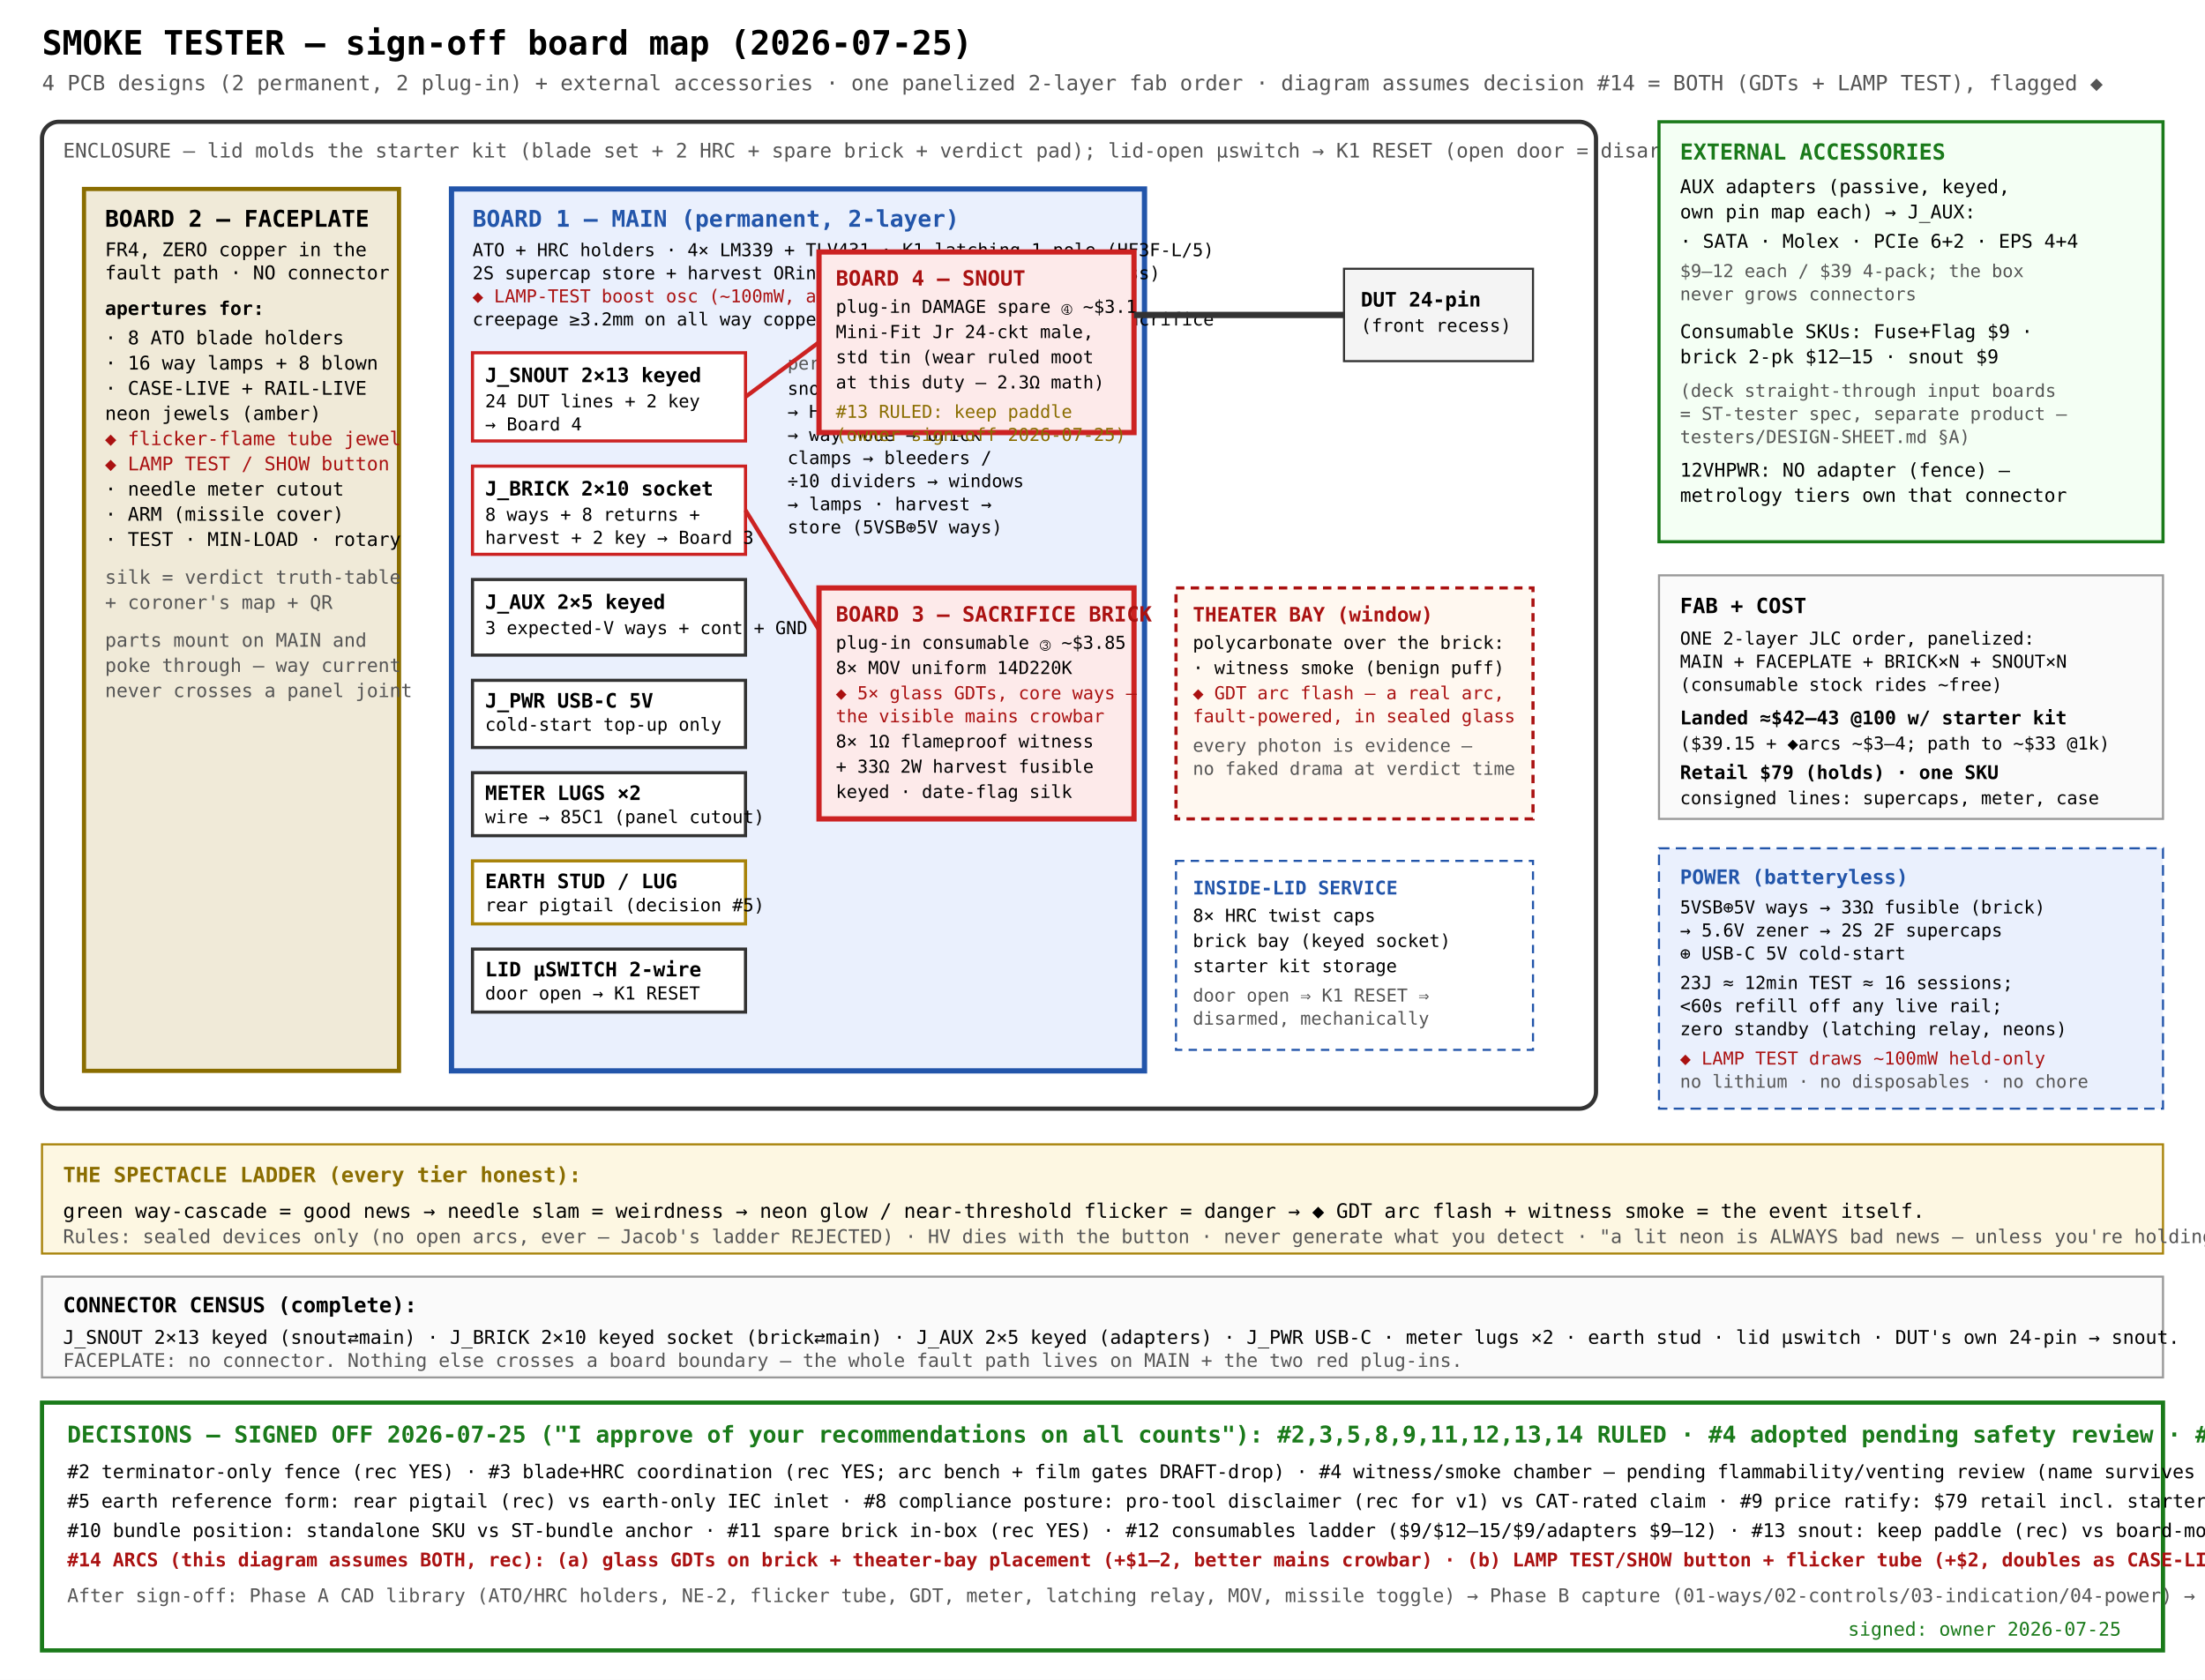
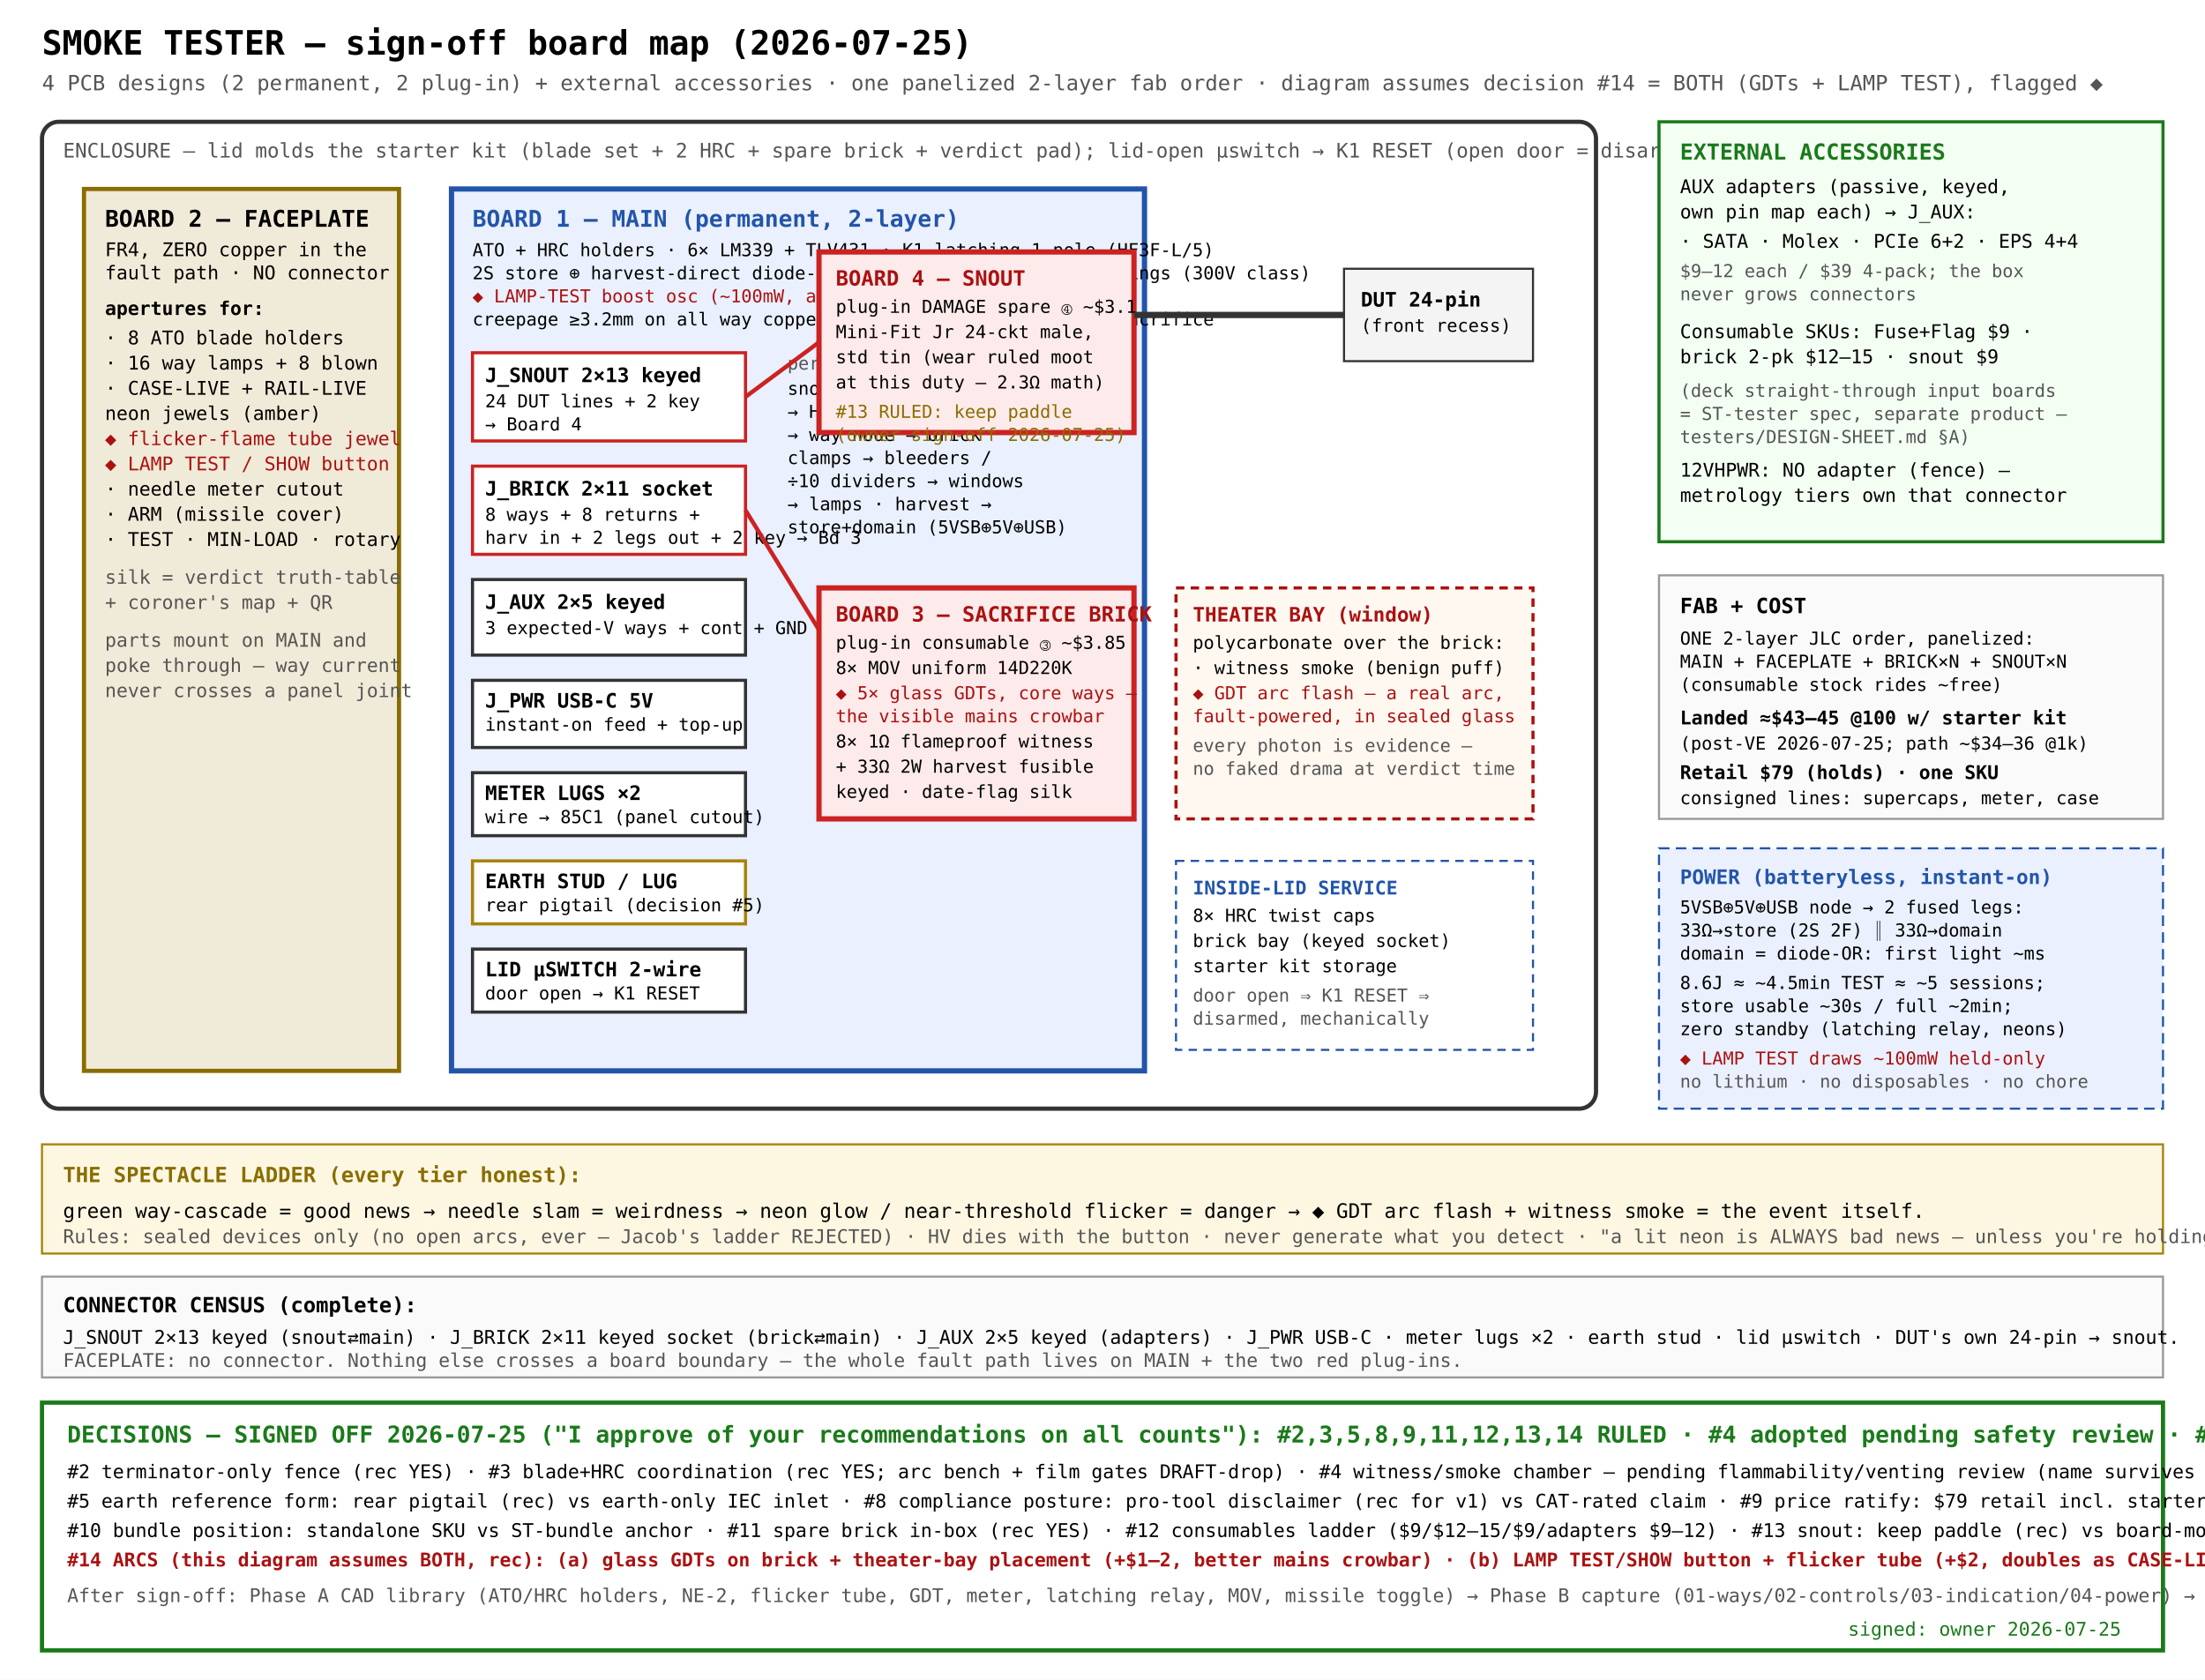
<svg xmlns="http://www.w3.org/2000/svg" width="1050" height="800" viewBox="0 0 1050 800" font-family="monospace">
  <rect width="1050" height="800" fill="#ffffff" />
  <text x="20" y="26" font-size="16" font-weight="bold">SMOKE TESTER — sign-off board map (2026-07-25)</text>
  <text x="20" y="43" font-size="10" fill="#555">4 PCB designs (2 permanent, 2 plug-in) + external accessories · one panelized 2-layer fab order · diagram assumes decision #14 = BOTH (GDTs + LAMP TEST), flagged ◆</text>
  <rect x="20" y="58" width="740" height="470" fill="none" stroke="#333" stroke-width="2" rx="8" />
  <text x="30" y="75" font-size="9.5" fill="#555">ENCLOSURE — lid molds the starter kit (blade set + 2 HRC + spare brick + verdict pad); lid-open µswitch → K1 RESET (open door = disarmed)</text>
  <rect x="40" y="90" width="150" height="420" fill="#f0ead8" stroke="#8a6d00" stroke-width="2" />
  <text x="50" y="108" font-size="11" font-weight="bold">BOARD 2 — FACEPLATE</text>
  <text x="50" y="122" font-size="9">FR4, ZERO copper in the</text>
  <text x="50" y="133" font-size="9">fault path · NO connector</text>
  <text x="50" y="150" font-size="9" font-weight="bold">apertures for:</text>
  <text x="50" y="164" font-size="9">· 8 ATO blade holders</text>
  <text x="50" y="176" font-size="9">· 16 way lamps + 8 blown</text>
  <text x="50" y="188" font-size="9">· CASE-LIVE + RAIL-LIVE</text>
  <text x="50" y="200" font-size="9">  neon jewels (amber)</text>
  <text x="50" y="212" font-size="9" fill="#a11">◆ flicker-flame tube jewel</text>
  <text x="50" y="224" font-size="9" fill="#a11">◆ LAMP TEST / SHOW button</text>
  <text x="50" y="236" font-size="9">· needle meter cutout</text>
  <text x="50" y="248" font-size="9">· ARM (missile cover)</text>
  <text x="50" y="260" font-size="9">· TEST · MIN-LOAD · rotary</text>
  <text x="50" y="278" font-size="9" fill="#555">silk = verdict truth-table</text>
  <text x="50" y="290" font-size="9" fill="#555">+ coroner's map + QR</text>
  <text x="50" y="308" font-size="9" fill="#555">parts mount on MAIN and</text>
  <text x="50" y="320" font-size="9" fill="#555">poke through — way current</text>
  <text x="50" y="332" font-size="9" fill="#555">never crosses a panel joint</text>
  <rect x="215" y="90" width="330" height="420" fill="#eaf0fd" stroke="#2255aa" stroke-width="2.5" />
  <text x="225" y="108" font-size="11" font-weight="bold" fill="#2255aa">BOARD 1 — MAIN (permanent, 2-layer)</text>
-   <text x="225" y="122" font-size="8.5">ATO + HRC holders · 4× LM339 + TLV431 · K1 latching 1-pole (HF3F-L/5)</text>
-   <text x="225" y="133" font-size="8.5">2S supercap store + harvest ORing · divider strings (300V class)</text>
+   <text x="225" y="122" font-size="8.5">ATO + HRC holders · 6× LM339 + TLV431 · K1 latching 1-pole (HF3F-L/5)</text>
+   <text x="225" y="133" font-size="8.5">2S store ⊕ harvest-direct diode-OR (instant-on) · divider strings (300V class)</text>
  <text x="225" y="144" font-size="8.5" fill="#a11">◆ LAMP-TEST boost osc (~100mW, alive only while button held)</text>
  <text x="225" y="155" font-size="8.5">creepage ≥3.2mm on all way copper · no copper upstream of a sacrifice</text>
  <rect x="225" y="168" width="130" height="42" fill="#fff" stroke="#c22" stroke-width="1.5" />
  <text x="231" y="182" font-size="9.5" font-weight="bold">J_SNOUT 2×13 keyed</text>
  <text x="231" y="194" font-size="8.5">24 DUT lines + 2 key</text>
  <text x="231" y="205" font-size="8.5">→ Board 4</text>
  <rect x="225" y="222" width="130" height="42" fill="#fff" stroke="#c22" stroke-width="1.5" />
-   <text x="231" y="236" font-size="9.5" font-weight="bold">J_BRICK 2×10 socket</text>
+   <text x="231" y="236" font-size="9.5" font-weight="bold">J_BRICK 2×11 socket</text>
  <text x="231" y="248" font-size="8.5">8 ways + 8 returns +</text>
-   <text x="231" y="259" font-size="8.5">harvest + 2 key → Board 3</text>
+   <text x="231" y="259" font-size="8.5">harv in + 2 legs out + 2 key → Bd 3</text>
  <rect x="225" y="276" width="130" height="36" fill="#fff" stroke="#333" stroke-width="1.5" />
  <text x="231" y="290" font-size="9.5" font-weight="bold">J_AUX 2×5 keyed</text>
  <text x="231" y="302" font-size="8.5">3 expected-V ways + cont + GND</text>
  <rect x="225" y="324" width="130" height="32" fill="#fff" stroke="#333" stroke-width="1.5" />
  <text x="231" y="337" font-size="9.5" font-weight="bold">J_PWR USB-C 5V</text>
-   <text x="231" y="348" font-size="8.5">cold-start top-up only</text>
+   <text x="231" y="348" font-size="8.5">instant-on feed + top-up</text>
  <rect x="225" y="368" width="130" height="30" fill="#fff" stroke="#333" stroke-width="1.5" />
  <text x="231" y="381" font-size="9.5" font-weight="bold">METER LUGS ×2</text>
  <text x="231" y="392" font-size="8.5">wire → 85C1 (panel cutout)</text>
  <rect x="225" y="410" width="130" height="30" fill="#fff" stroke="#a8830a" stroke-width="1.5" />
  <text x="231" y="423" font-size="9.5" font-weight="bold">EARTH STUD / LUG</text>
  <text x="231" y="434" font-size="8.5">rear pigtail (decision #5)</text>
  <rect x="225" y="452" width="130" height="30" fill="#fff" stroke="#333" stroke-width="1.5" />
  <text x="231" y="465" font-size="9.5" font-weight="bold">LID µSWITCH 2-wire</text>
  <text x="231" y="476" font-size="8.5">door open → K1 RESET</text>
  <text x="375" y="176" font-size="8.5" fill="#555">per way (×8):</text>
  <text x="375" y="188" font-size="8.5">snout → BLADE 1A-F</text>
  <text x="375" y="199" font-size="8.5">→ HRC 2A-T 250VAC</text>
  <text x="375" y="210" font-size="8.5">→ way node → brick</text>
  <text x="375" y="221" font-size="8.5">clamps → bleeders /</text>
  <text x="375" y="232" font-size="8.5">÷10 dividers → windows</text>
  <text x="375" y="243" font-size="8.5">→ lamps · harvest →</text>
-   <text x="375" y="254" font-size="8.5">store (5VSB⊕5V ways)</text>
+   <text x="375" y="254" font-size="8.5">store+domain (5VSB⊕5V⊕USB)</text>
  <rect x="390" y="280" width="150" height="110" fill="#fdeaea" stroke="#c22" stroke-width="2.5" />
  <text x="398" y="296" font-size="10" font-weight="bold" fill="#a11">BOARD 3 — SACRIFICE BRICK</text>
  <text x="398" y="309" font-size="8.5">plug-in consumable ③ ~$3.85</text>
  <text x="398" y="321" font-size="8.5">8× MOV uniform 14D220K</text>
  <text x="398" y="333" font-size="8.5" fill="#a11">◆ 5× glass GDTs, core ways —</text>
  <text x="398" y="344" font-size="8.5" fill="#a11">  the visible mains crowbar</text>
  <text x="398" y="356" font-size="8.5">8× 1Ω flameproof witness</text>
  <text x="398" y="368" font-size="8.5">+ 33Ω 2W harvest fusible</text>
  <text x="398" y="380" font-size="8.5">keyed · date-flag silk</text>
  <line x1="355" y1="243" x2="390" y2="300" stroke="#c22" stroke-width="2" />
  <rect x="390" y="120" width="150" height="86" fill="#fdeaea" stroke="#c22" stroke-width="2.5" />
  <text x="398" y="136" font-size="10" font-weight="bold" fill="#a11">BOARD 4 — SNOUT</text>
  <text x="398" y="149" font-size="8.5">plug-in DAMAGE spare ④ ~$3.1</text>
  <text x="398" y="161" font-size="8.5">Mini-Fit Jr 24-ckt male,</text>
  <text x="398" y="173" font-size="8.5">std tin (wear ruled moot</text>
  <text x="398" y="185" font-size="8.5">at this duty — 2.3Ω math)</text>
  <text x="398" y="199" font-size="8.5" fill="#8a6d00">#13 RULED: keep paddle</text>
  <text x="398" y="210" font-size="8.5" fill="#8a6d00">(owner sign-off 2026-07-25)</text>
  <line x1="355" y1="189" x2="390" y2="163" stroke="#c22" stroke-width="2" />
  <line x1="540" y1="150" x2="640" y2="150" stroke="#333" stroke-width="3" />
  <rect x="640" y="128" width="90" height="44" fill="#f4f4f4" stroke="#333" />
  <text x="648" y="146" font-size="9.5" font-weight="bold">DUT 24-pin</text>
  <text x="648" y="158" font-size="8.5">(front recess)</text>
  <rect x="560" y="280" width="170" height="110" fill="#fff8f0" stroke="#a11" stroke-dasharray="4 3" stroke-width="1.5" />
  <text x="568" y="296" font-size="9.5" font-weight="bold" fill="#a11">THEATER BAY (window)</text>
  <text x="568" y="309" font-size="8.5">polycarbonate over the brick:</text>
  <text x="568" y="321" font-size="8.5">· witness smoke (benign puff)</text>
  <text x="568" y="333" font-size="8.5" fill="#a11">◆ GDT arc flash — a real arc,</text>
  <text x="568" y="344" font-size="8.5" fill="#a11">  fault-powered, in sealed glass</text>
  <text x="568" y="358" font-size="8.5" fill="#555">every photon is evidence —</text>
  <text x="568" y="369" font-size="8.5" fill="#555">no faked drama at verdict time</text>
  <rect x="560" y="410" width="170" height="90" fill="#fff" stroke="#2255aa" stroke-dasharray="4 3" />
  <text x="568" y="426" font-size="9" font-weight="bold" fill="#2255aa">INSIDE-LID SERVICE</text>
  <text x="568" y="439" font-size="8.5">8× HRC twist caps</text>
  <text x="568" y="451" font-size="8.5">brick bay (keyed socket)</text>
  <text x="568" y="463" font-size="8.5">starter kit storage</text>
  <text x="568" y="477" font-size="8.5" fill="#555">door open ⇒ K1 RESET ⇒</text>
  <text x="568" y="488" font-size="8.5" fill="#555">disarmed, mechanically</text>
  <rect x="790" y="58" width="240" height="200" fill="#f4fff4" stroke="#1a7a1a" stroke-width="1.5" />
  <text x="800" y="76" font-size="10.5" font-weight="bold" fill="#1a7a1a">EXTERNAL ACCESSORIES</text>
  <text x="800" y="92" font-size="9">AUX adapters (passive, keyed,</text>
  <text x="800" y="104" font-size="9">own pin map each) → J_AUX:</text>
  <text x="800" y="118" font-size="9">· SATA · Molex · PCIe 6+2 · EPS 4+4</text>
  <text x="800" y="132" font-size="8.5" fill="#555">$9–12 each / $39 4-pack; the box</text>
  <text x="800" y="143" font-size="8.5" fill="#555">never grows connectors</text>
  <text x="800" y="161" font-size="9">Consumable SKUs: Fuse+Flag $9 ·</text>
  <text x="800" y="173" font-size="9">brick 2-pk $12–15 · snout $9</text>
  <text x="800" y="189" font-size="8.5" fill="#555">(deck straight-through input boards</text>
  <text x="800" y="200" font-size="8.5" fill="#555">= ST-tester spec, separate product —</text>
  <text x="800" y="211" font-size="8.5" fill="#555">testers/DESIGN-SHEET.md §A)</text>
  <text x="800" y="227" font-size="9">12VHPWR: NO adapter (fence) —</text>
  <text x="800" y="239" font-size="9">metrology tiers own that connector</text>
  <rect x="790" y="274" width="240" height="116" fill="#fafafa" stroke="#999" />
  <text x="800" y="292" font-size="10" font-weight="bold">FAB + COST</text>
  <text x="800" y="307" font-size="8.5">ONE 2-layer JLC order, panelized:</text>
  <text x="800" y="318" font-size="8.5">MAIN + FACEPLATE + BRICK×N + SNOUT×N</text>
  <text x="800" y="329" font-size="8.5">(consumable stock rides ~free)</text>
-   <text x="800" y="345" font-size="9" font-weight="bold">Landed ≈$42–43 @100 w/ starter kit</text>
-   <text x="800" y="357" font-size="8.5">($39.15 + ◆arcs ~$3–4; path to ~$33 @1k)</text>
+   <text x="800" y="345" font-size="9" font-weight="bold">Landed ≈$43–45 @100 w/ starter kit</text>
+   <text x="800" y="357" font-size="8.5">(post-VE 2026-07-25; path ~$34–36 @1k)</text>
  <text x="800" y="371" font-size="9" font-weight="bold">Retail $79 (holds) · one SKU</text>
  <text x="800" y="383" font-size="8.5">consigned lines: supercaps, meter, case</text>
  <rect x="790" y="404" width="240" height="124" fill="#eaf0fd" stroke="#2255aa" stroke-dasharray="5 3" />
-   <text x="800" y="421" font-size="9.5" font-weight="bold" fill="#2255aa">POWER (batteryless)</text>
-   <text x="800" y="435" font-size="8.5">5VSB⊕5V ways → 33Ω fusible (brick)</text>
-   <text x="800" y="446" font-size="8.5">→ 5.6V zener → 2S 2F supercaps</text>
-   <text x="800" y="457" font-size="8.5">⊕ USB-C 5V cold-start</text>
-   <text x="800" y="471" font-size="8.5">23J ≈ 12min TEST ≈ 16 sessions;</text>
-   <text x="800" y="482" font-size="8.5">&lt;60s refill off any live rail;</text>
+   <text x="800" y="421" font-size="9.5" font-weight="bold" fill="#2255aa">POWER (batteryless, instant-on)</text>
+   <text x="800" y="435" font-size="8.5">5VSB⊕5V⊕USB node → 2 fused legs:</text>
+   <text x="800" y="446" font-size="8.5">33Ω→store (2S 2F) ∥ 33Ω→domain</text>
+   <text x="800" y="457" font-size="8.5">domain = diode-OR: first light ~ms</text>
+   <text x="800" y="471" font-size="8.5">8.6J ≈ ~4.5min TEST ≈ ~5 sessions;</text>
+   <text x="800" y="482" font-size="8.5">store usable ~30s / full ~2min;</text>
  <text x="800" y="493" font-size="8.5">zero standby (latching relay, neons)</text>
  <text x="800" y="507" font-size="8.5" fill="#a11">◆ LAMP TEST draws ~100mW held-only</text>
  <text x="800" y="518" font-size="8.5" fill="#555">no lithium · no disposables · no chore</text>
  <rect x="20" y="545" width="1010" height="52" fill="#fdf7e2" stroke="#a8830a" />
  <text x="30" y="563" font-size="10" font-weight="bold" fill="#8a6d00">THE SPECTACLE LADDER (every tier honest):</text>
  <text x="30" y="580" font-size="9.5">green way-cascade = good news → needle slam = weirdness → neon glow / near-threshold flicker = danger → ◆ GDT arc flash + witness smoke = the event itself.</text>
  <text x="30" y="592" font-size="9" fill="#555">Rules: sealed devices only (no open arcs, ever — Jacob's ladder REJECTED) · HV dies with the button · never generate what you detect · "a lit neon is ALWAYS bad news — unless you're holding LAMP TEST" (printed).</text>
  <rect x="20" y="608" width="1010" height="48" fill="#fafafa" stroke="#999" />
  <text x="30" y="625" font-size="10" font-weight="bold">CONNECTOR CENSUS (complete):</text>
-   <text x="30" y="640" font-size="9">J_SNOUT 2×13 keyed (snout⇄main) · J_BRICK 2×10 keyed socket (brick⇄main) · J_AUX 2×5 keyed (adapters) · J_PWR USB-C · meter lugs ×2 · earth stud · lid µswitch · DUT's own 24-pin → snout.</text>
+   <text x="30" y="640" font-size="9">J_SNOUT 2×13 keyed (snout⇄main) · J_BRICK 2×11 keyed socket (brick⇄main) · J_AUX 2×5 keyed (adapters) · J_PWR USB-C · meter lugs ×2 · earth stud · lid µswitch · DUT's own 24-pin → snout.</text>
  <text x="30" y="651" font-size="9" fill="#555">FACEPLATE: no connector. Nothing else crosses a board boundary — the whole fault path lives on MAIN + the two red plug-ins.</text>
  <rect x="20" y="668" width="1010" height="118" fill="#fff" stroke="#1a7a1a" stroke-width="2" />
  <text x="32" y="687" font-size="11" font-weight="bold" fill="#1a7a1a">DECISIONS — SIGNED OFF 2026-07-25 ("I approve of your recommendations on all counts"): #2,3,5,8,9,11,12,13,14 RULED · #4 adopted pending safety review · #10 OPEN (no rec offered):</text>
  <text x="32" y="704" font-size="9">#2 terminator-only fence (rec YES) · #3 blade+HRC coordination (rec YES; arc bench + film gates DRAFT-drop) · #4 witness/smoke chamber — pending flammability/venting review (name survives either way)</text>
  <text x="32" y="718" font-size="9">#5 earth reference form: rear pigtail (rec) vs earth-only IEC inlet · #8 compliance posture: pro-tool disclaimer (rec for v1) vs CAT-rated claim · #9 price ratify: $79 retail incl. starter kit, ≈$42–43 landed @100</text>
  <text x="32" y="732" font-size="9">#10 bundle position: standalone SKU vs ST-bundle anchor · #11 spare brick in-box (rec YES) · #12 consumables ladder ($9/$12–15/$9/adapters $9–12) · #13 snout: keep paddle (rec) vs board-mount direct</text>
  <text x="32" y="746" font-size="9" font-weight="bold" fill="#a11">#14 ARCS (this diagram assumes BOTH, rec): (a) glass GDTs on brick + theater-bay placement (+$1–2, better mains crowbar) · (b) LAMP TEST/SHOW button + flicker tube (+$2, doubles as CASE-LIVE bulb self-test)</text>
  <text x="32" y="763" font-size="9" fill="#555">After sign-off: Phase A CAD library (ATO/HRC holders, NE-2, flicker tube, GDT, meter, latching relay, MOV, missile toggle) → Phase B capture (01-ways/02-controls/03-indication/04-power) → arc-coordination bench w/ film → DRAFT drops.</text>
  <text x="880" y="779" font-size="9" fill="#1a7a1a">signed: owner 2026-07-25</text>
</svg>
